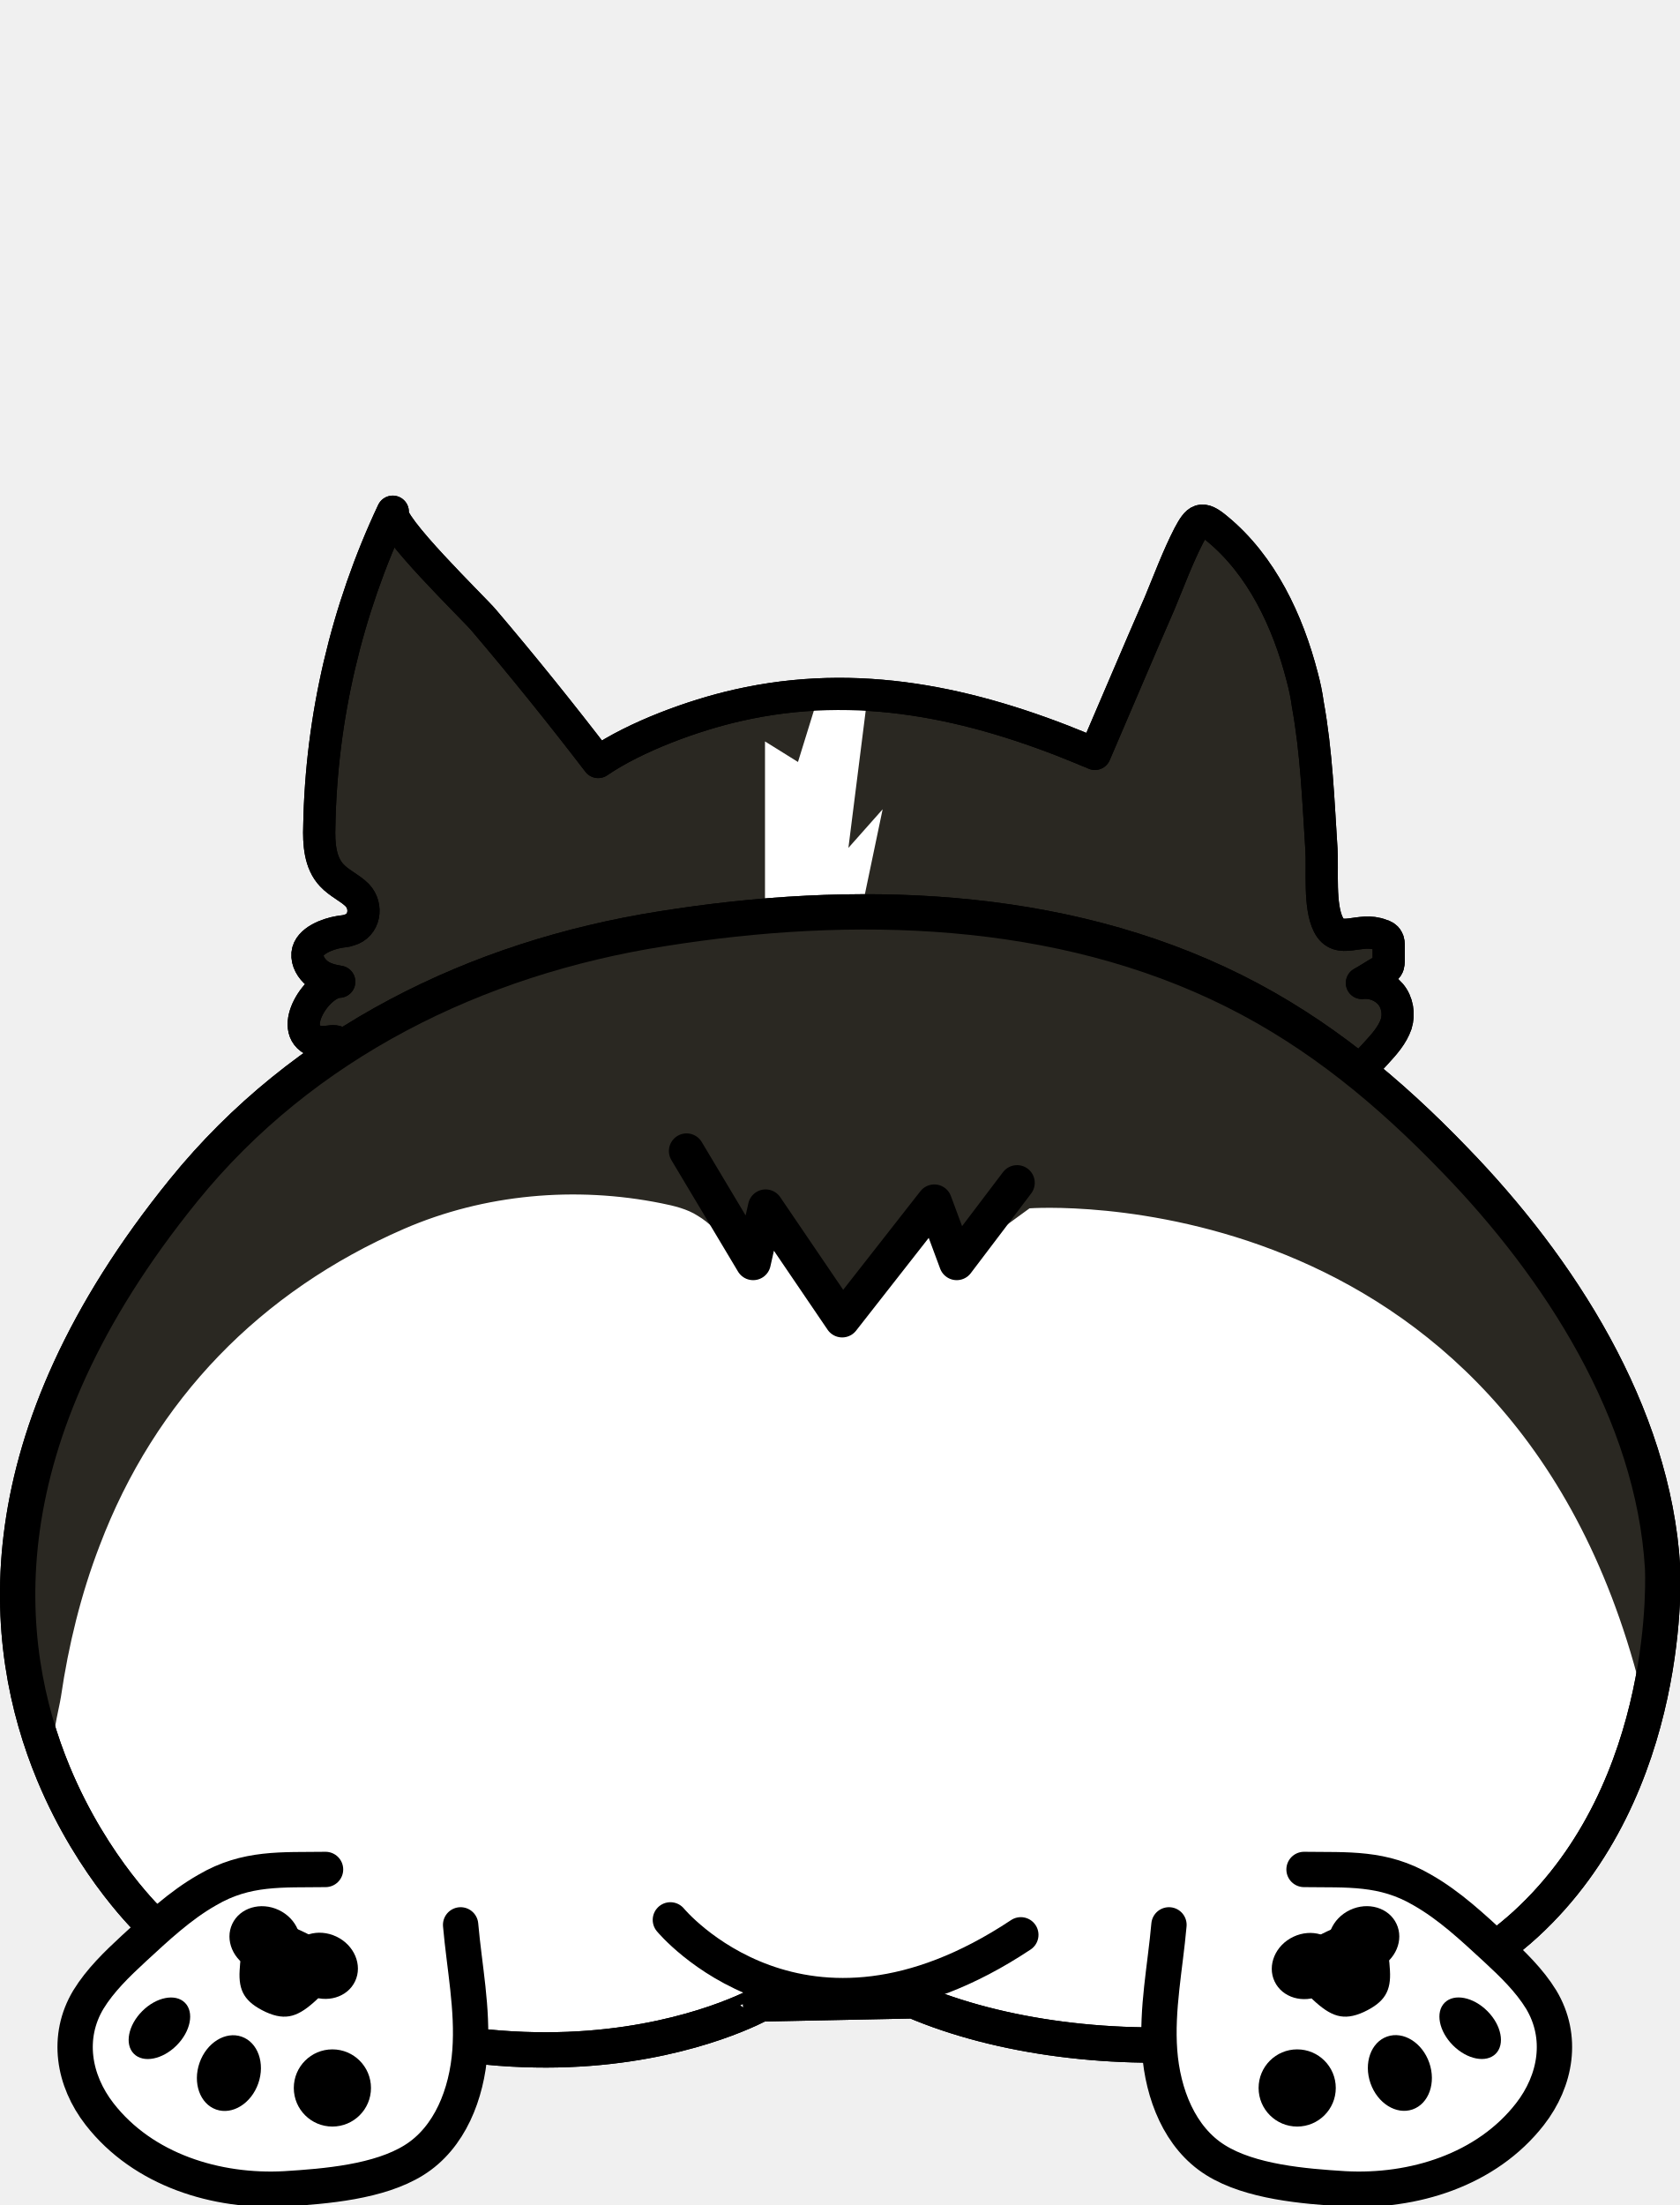
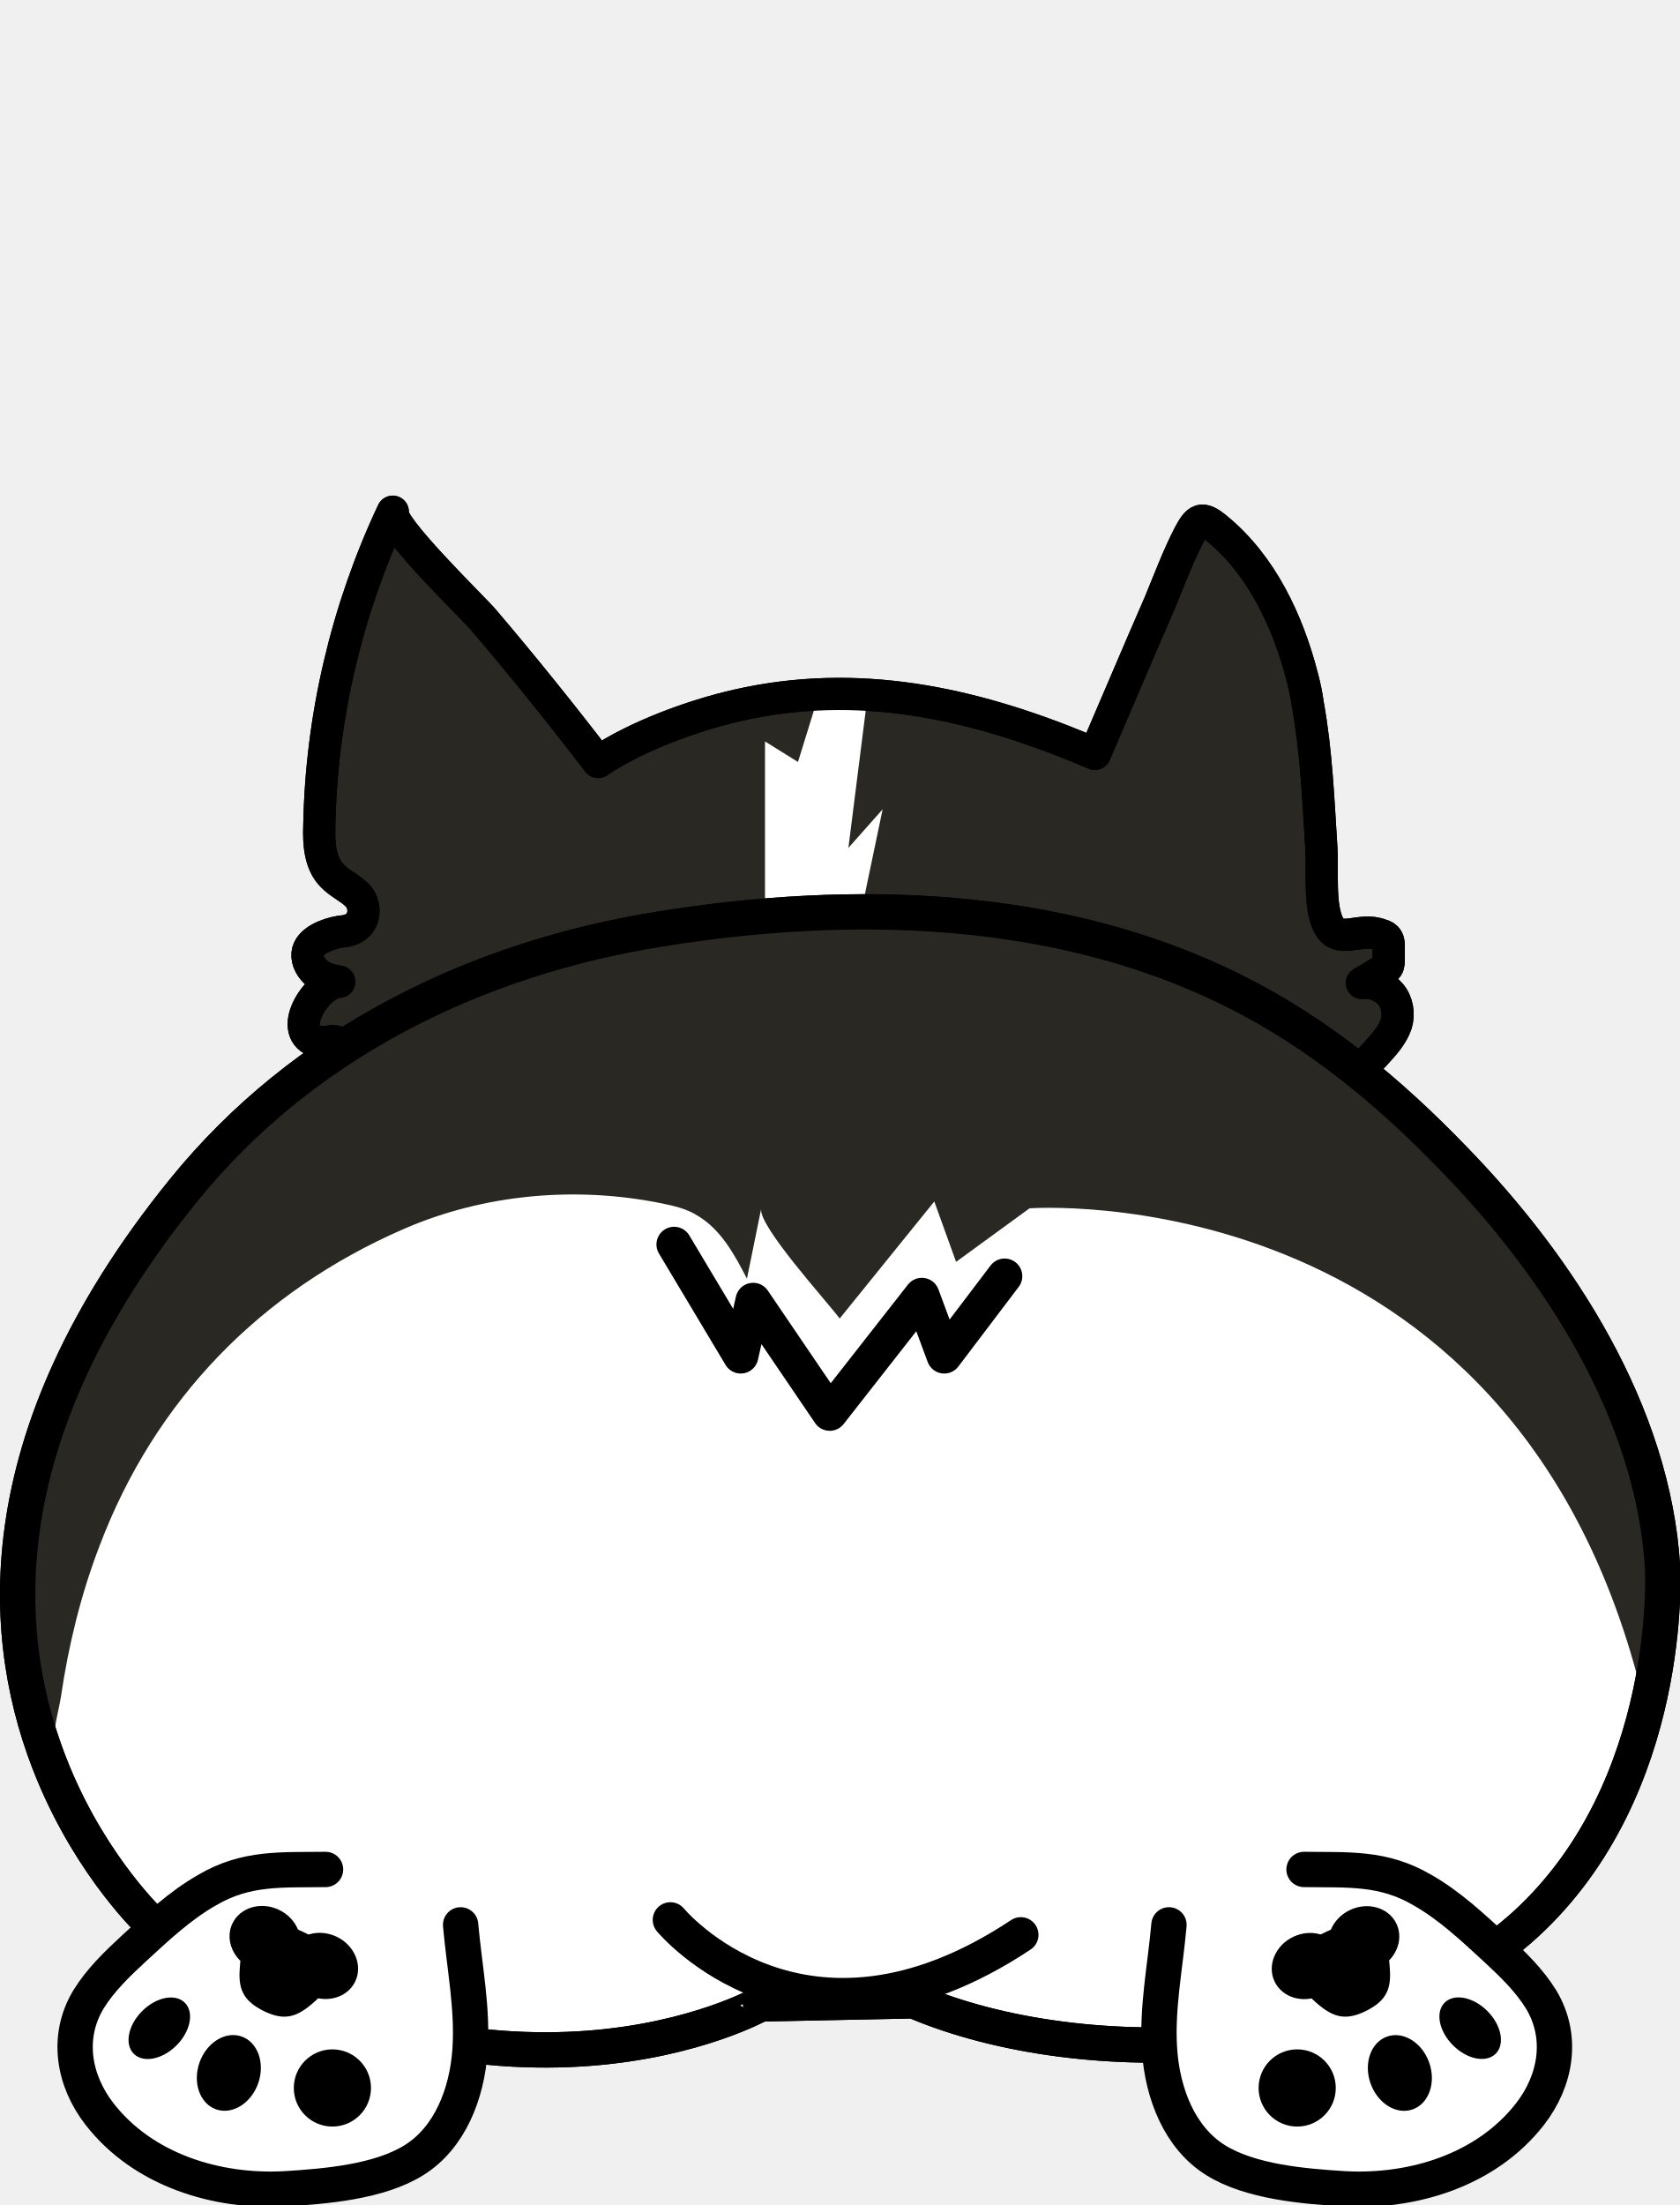
<svg xmlns="http://www.w3.org/2000/svg" version="1.1" id="Layer_1" x="0px" y="0px" viewBox="0 0 269.9 354.2" style="enable-background:new 0 0 269.9 354.2;" xml:space="preserve">
  <style type="text/css">
	.st0{fill:#2A2822;stroke:#000000;stroke-width:5.173;stroke-linecap:round;stroke-linejoin:round;stroke-miterlimit:10;}
	.st1{fill:#FFFFFF;}
	.st2{fill:none;stroke:#000000;stroke-width:5.173;stroke-linecap:round;stroke-linejoin:round;stroke-miterlimit:10;}
	.st3{fill:#FFFFFF;stroke:#000000;stroke-width:5.676;stroke-linecap:round;stroke-linejoin:round;stroke-miterlimit:10;}
	.st4{fill:#2A2822;}
	.st5{fill:none;stroke:#000000;stroke-width:5.676;stroke-linecap:round;stroke-linejoin:round;stroke-miterlimit:10;}
	.st6{fill:none;stroke:#000000;stroke-width:5.676;stroke-linecap:round;stroke-miterlimit:10;}
	.st7{fill:#FFFFFF;stroke:#000000;stroke-width:5.676;stroke-linecap:round;stroke-miterlimit:10;}
</style>
  <path class="st0" d="M58.2,173.4c-1,1.1-3,0.3-3.5-1.1c-0.7-1.7,1.4-5.5-1.7-5c-0.8,0.1-1.6,0.2-2.4-0.1c-4.5-1.8,0.4-9.4,3.9-9.5  c-1.2-0.2-2.5-0.5-3.5-1.3s-1.7-2-1.6-3.2c0.2-2.1,3.3-3.2,5.1-3.5c0.5-0.1,1.1-0.1,1.6-0.3c2.5-0.7,3-3.8,1.3-5.6  c-1.2-1.2-2.9-1.9-4.1-3.2c-1.9-2-2.1-5.1-2-7.9c0.3-17.4,4.4-34.8,11.8-50.5c-1,2,13.1,15.6,14.6,17.4c6.3,7.4,12.5,15.1,18.4,22.8  c6-4.1,15.3-7.5,22.4-9.1c19.3-4.4,37.6-0.4,55.5,7c0.6,0.3,1.3,0.5,1.9,0.8c3.5-8.1,6.9-16.2,10.4-24.2c1.5-3.6,2.9-7.4,4.7-10.9  c1.4-2.6,2-3.2,4.5-1.1c7.2,5.9,11.4,14.9,13.7,23.8c0.4,1.5,0.7,2.9,0.9,4.4c1.4,7.7,1.7,15.6,2.2,23.4c0.2,3.3-0.4,9,1.1,12  c1.7,3.4,5,0.3,8.5,1.7c0.4,0.1,0.8,0.3,1,0.7c0.2,0.3,0.2,0.7,0.2,1.1c0,0.7,0,1.4,0,2.1c0,0.4,0,0.9-0.2,1.2s-0.5,0.5-0.9,0.7  c-1.1,0.6-2.1,1.3-3.2,1.9c1.7-0.2,3.5,0.5,4.6,1.8s1.4,3.2,0.9,4.8c-1.2,3.5-5.1,5.8-6.7,9.2" />
  <polyline class="st1" points="136.3,156.3 141.8,130 136.3,136.2 139.1,114 130.8,114 128.2,122.4 122.9,119.1 122.9,156.3 " />
  <path class="st2" d="M58.2,173.4c-1,1.1-3,0.3-3.5-1.1c-0.7-1.7,1.4-5.5-1.7-5c-0.8,0.1-1.6,0.2-2.4-0.1c-4.5-1.8,0.4-9.4,3.9-9.5  c-1.2-0.2-2.5-0.5-3.5-1.3s-1.7-2-1.6-3.2c0.2-2.1,3.3-3.2,5.1-3.5c0.5-0.1,1.1-0.1,1.6-0.3c2.5-0.7,3-3.8,1.3-5.6  c-1.2-1.2-2.9-1.9-4.1-3.2c-1.9-2-2.1-5.1-2-7.9c0.3-17.4,4.4-34.8,11.8-50.5c-1,2,13.1,15.6,14.6,17.4c6.3,7.4,12.5,15.1,18.4,22.8  c6-4.1,15.3-7.5,22.4-9.1c19.3-4.4,37.6-0.4,55.5,7c0.6,0.3,1.3,0.5,1.9,0.8c3.5-8.1,6.9-16.2,10.4-24.2c1.5-3.6,2.9-7.4,4.7-10.9  c1.4-2.6,2-3.2,4.5-1.1c7.2,5.9,11.4,14.9,13.7,23.8c0.4,1.5,0.7,2.9,0.9,4.4c1.4,7.7,1.7,15.6,2.2,23.4c0.2,3.3-0.4,9,1.1,12  c1.7,3.4,5,0.3,8.5,1.7c0.4,0.1,0.8,0.3,1,0.7c0.2,0.3,0.2,0.7,0.2,1.1c0,0.7,0,1.4,0,2.1c0,0.4,0,0.9-0.2,1.2s-0.5,0.5-0.9,0.7  c-1.1,0.6-2.1,1.3-3.2,1.9c1.7-0.2,3.5,0.5,4.6,1.8s1.4,3.2,0.9,4.8c-1.2,3.5-5.1,5.8-6.7,9.2" />
  <path class="st3" d="M24.4,309c0,0-9.4-8.7-15.8-24.1C0,264.2-3.1,231.4,29.5,191.2c19.2-23.7,47-37.3,76.8-42  c30.6-4.9,63.8-4.1,92,10c13.6,6.8,24.9,16.2,35.4,27.1c16.8,17.3,31.9,40.6,33.4,65.5c0,0,2,35.3-22,57.3  c-24.1,22-70.7,24.1-98.3,12.3l-24.6,0.5C122.2,321.8,81.2,345.3,24.4,309z" />
  <path class="st4" d="M8.9,282.5c-1.1-2,0.6-7.9,0.9-10c1.2-8.2,3.2-16.4,6.2-24.2c8.9-23.5,25.9-40.9,48.9-50.9  c12.9-5.6,27.6-6.9,41.4-4.1c2,0.4,4.1,0.9,5.8,2c3.7,2.2,5.9,6.2,7.9,10.1c0.8-3.8,1.5-7.5,2.3-11.3c-0.7,2.6,10.6,15,12.6,17.7  l15.2-18.8l3.5,9.7l11.8-8.6c0,0,77-5.7,98.1,76.9c0,0,18.9-60.3-59.7-108.6c-26.7-16.4-50.9-16.2-72.5-16  c-58.2,0.4-95.7,38.4-95.7,38.4S-15.3,235.6,8.9,282.5z" />
  <path class="st5" d="M24.4,309c0,0-9.4-8.7-15.8-24.1C0,264.2-3.1,231.4,29.5,191.2c19.2-23.7,47-37.3,76.8-42  c30.6-4.9,63.8-4.1,92,10c13.6,6.8,24.9,16.2,35.4,27.1c16.8,17.3,31.9,40.6,33.4,65.5c0,0,2,35.3-22,57.3  c-24.1,22-70.7,24.1-98.3,12.3l-24.6,0.5C122.2,321.8,81.2,345.3,24.4,309z" />
-   <polyline class="st5" points="110.3,184.9 121,202.8 123,193.9 135.3,212 150.1,193.1 153.7,202.8 163.4,190 " />
+   <polyline class="st5" points="108.3,199.9 119,217.8 121,208.9 133.3,227 148.1,208.1 151.7,217.8 161.4,205 " />
  <path class="st6" d="M107.7,308.4c0,0,21.2,25.7,56.3,2.4" />
  <g>
    <path class="st7" d="M52.3,300.3c-7,0.1-12.7-0.4-19,3.3c-4.4,2.5-8.1,6-11.8,9.4c-2.7,2.5-5.4,5.1-7.3,8.2c-3.6,6-2.4,13,1.8,18.4   c7,9,18.8,12.6,29.8,12c6.5-0.4,15.1-1.1,20.7-4.6c5.8-3.6,8.5-10.7,9-17.5S74.6,316,74,309.2" />
    <circle cx="53.4" cy="335.4" r="6.2" />
-     <ellipse transform="matrix(0.3296 -0.9441 0.9441 0.3296 -289.739 257.9988)" cx="36.8" cy="333" rx="6.2" ry="5" />
-     <ellipse transform="matrix(0.7071 -0.7071 0.7071 0.7071 -222.8641 113.5397)" cx="25.6" cy="325.8" rx="5.8" ry="3.9" />
+     <ellipse transform="matrix(0.3296 -0.9441 0.9441 0.3296 -289.7493 257.9701)" cx="36.8" cy="333" rx="6.2" ry="5" />
+     <ellipse transform="matrix(0.7071 -0.7071 0.7071 0.7071 -222.882 113.5374)" cx="25.6" cy="325.8" rx="5.8" ry="3.9" />
    <g>
-       <ellipse transform="matrix(0.4272 -0.9042 0.9042 0.4272 -255.8694 227.7054)" cx="51.8" cy="315.8" rx="5.2" ry="5.8" />
-       <ellipse transform="matrix(0.4272 -0.9042 0.9042 0.4272 -257.2966 216.9633)" cx="42.6" cy="311.5" rx="5.2" ry="5.8" />
+       <ellipse transform="matrix(0.4272 -0.9042 0.9042 0.4272 -255.8398 227.7237)" cx="51.8" cy="315.8" rx="5.2" ry="5.8" />
+       <ellipse transform="matrix(0.4272 -0.9042 0.9042 0.4272 -257.2836 216.9238)" cx="42.6" cy="311.5" rx="5.2" ry="5.8" />
      <path d="M38.5,316.5c0.2-3,0.2-6.9,8.7-2.9c6,2.8,5.9,5.5,3.7,7.6c-2.9,2.7-4.9,3.5-8.2,2C39.3,321.6,38.3,319.8,38.5,316.5z" />
-       <ellipse transform="matrix(0.4272 -0.9042 0.9042 0.4272 -255.0814 221.9622)" cx="47.6" cy="312.3" rx="2.3" ry="8.9" />
+       <ellipse transform="matrix(0.4272 -0.9042 0.9042 0.4272 -255.1179 221.9816)" cx="47.6" cy="312.3" rx="2.3" ry="8.9" />
    </g>
  </g>
  <g>
    <path class="st7" d="M209.5,300.3c7,0.1,12.7-0.4,19,3.3c4.4,2.5,8.1,6,11.8,9.4c2.7,2.5,5.4,5.1,7.3,8.2c3.6,6,2.4,13-1.8,18.4   c-7,9-18.8,12.6-29.8,12c-6.5-0.4-15.1-1.1-20.7-4.6c-5.8-3.6-8.5-10.7-9-17.5s0.9-13.5,1.5-20.3" />
    <circle cx="208.4" cy="335.4" r="6.2" />
-     <ellipse transform="matrix(0.9441 -0.3296 0.3296 0.9441 -97.1881 92.7356)" cx="224.9" cy="333" rx="5" ry="6.2" />
-     <ellipse transform="matrix(0.7071 -0.7071 0.7071 0.7071 -161.1983 262.4479)" cx="236.2" cy="325.8" rx="3.9" ry="5.8" />
+     <ellipse transform="matrix(0.9441 -0.3296 0.3296 0.9441 -97.1893 92.7356)" cx="224.9" cy="333" rx="5" ry="6.2" />
+     <ellipse transform="matrix(0.7071 -0.7071 0.7071 0.7071 -161.1992 262.4387)" cx="236.2" cy="325.8" rx="3.9" ry="5.8" />
    <g>
-       <ellipse transform="matrix(0.9042 -0.4272 0.4272 0.9042 -114.7792 119.9789)" cx="210" cy="315.8" rx="5.8" ry="5.2" />
-       <ellipse transform="matrix(0.9042 -0.4272 0.4272 0.9042 -112.0751 123.4518)" cx="219.1" cy="311.5" rx="5.8" ry="5.2" />
+       <ellipse transform="matrix(0.9042 -0.4272 0.4272 0.9042 -114.7836 119.9799)" cx="210" cy="315.8" rx="5.8" ry="5.2" />
+       <ellipse transform="matrix(0.9042 -0.4272 0.4272 0.9042 -112.0739 123.4529)" cx="219.1" cy="311.5" rx="5.8" ry="5.2" />
      <path d="M223.3,316.5c-0.2-3-0.2-6.9-8.7-2.9c-6,2.8-5.9,5.5-3.7,7.6c2.9,2.7,4.9,3.5,8.2,2C222.5,321.6,223.5,319.8,223.3,316.5z    " />
-       <ellipse transform="matrix(0.9042 -0.4272 0.4272 0.9042 -112.8858 121.4391)" cx="214.2" cy="312.3" rx="8.9" ry="2.3" />
+       <ellipse transform="matrix(0.9042 -0.4272 0.4272 0.9042 -112.8869 121.4369)" cx="214.2" cy="312.3" rx="8.9" ry="2.3" />
    </g>
  </g>
</svg>
